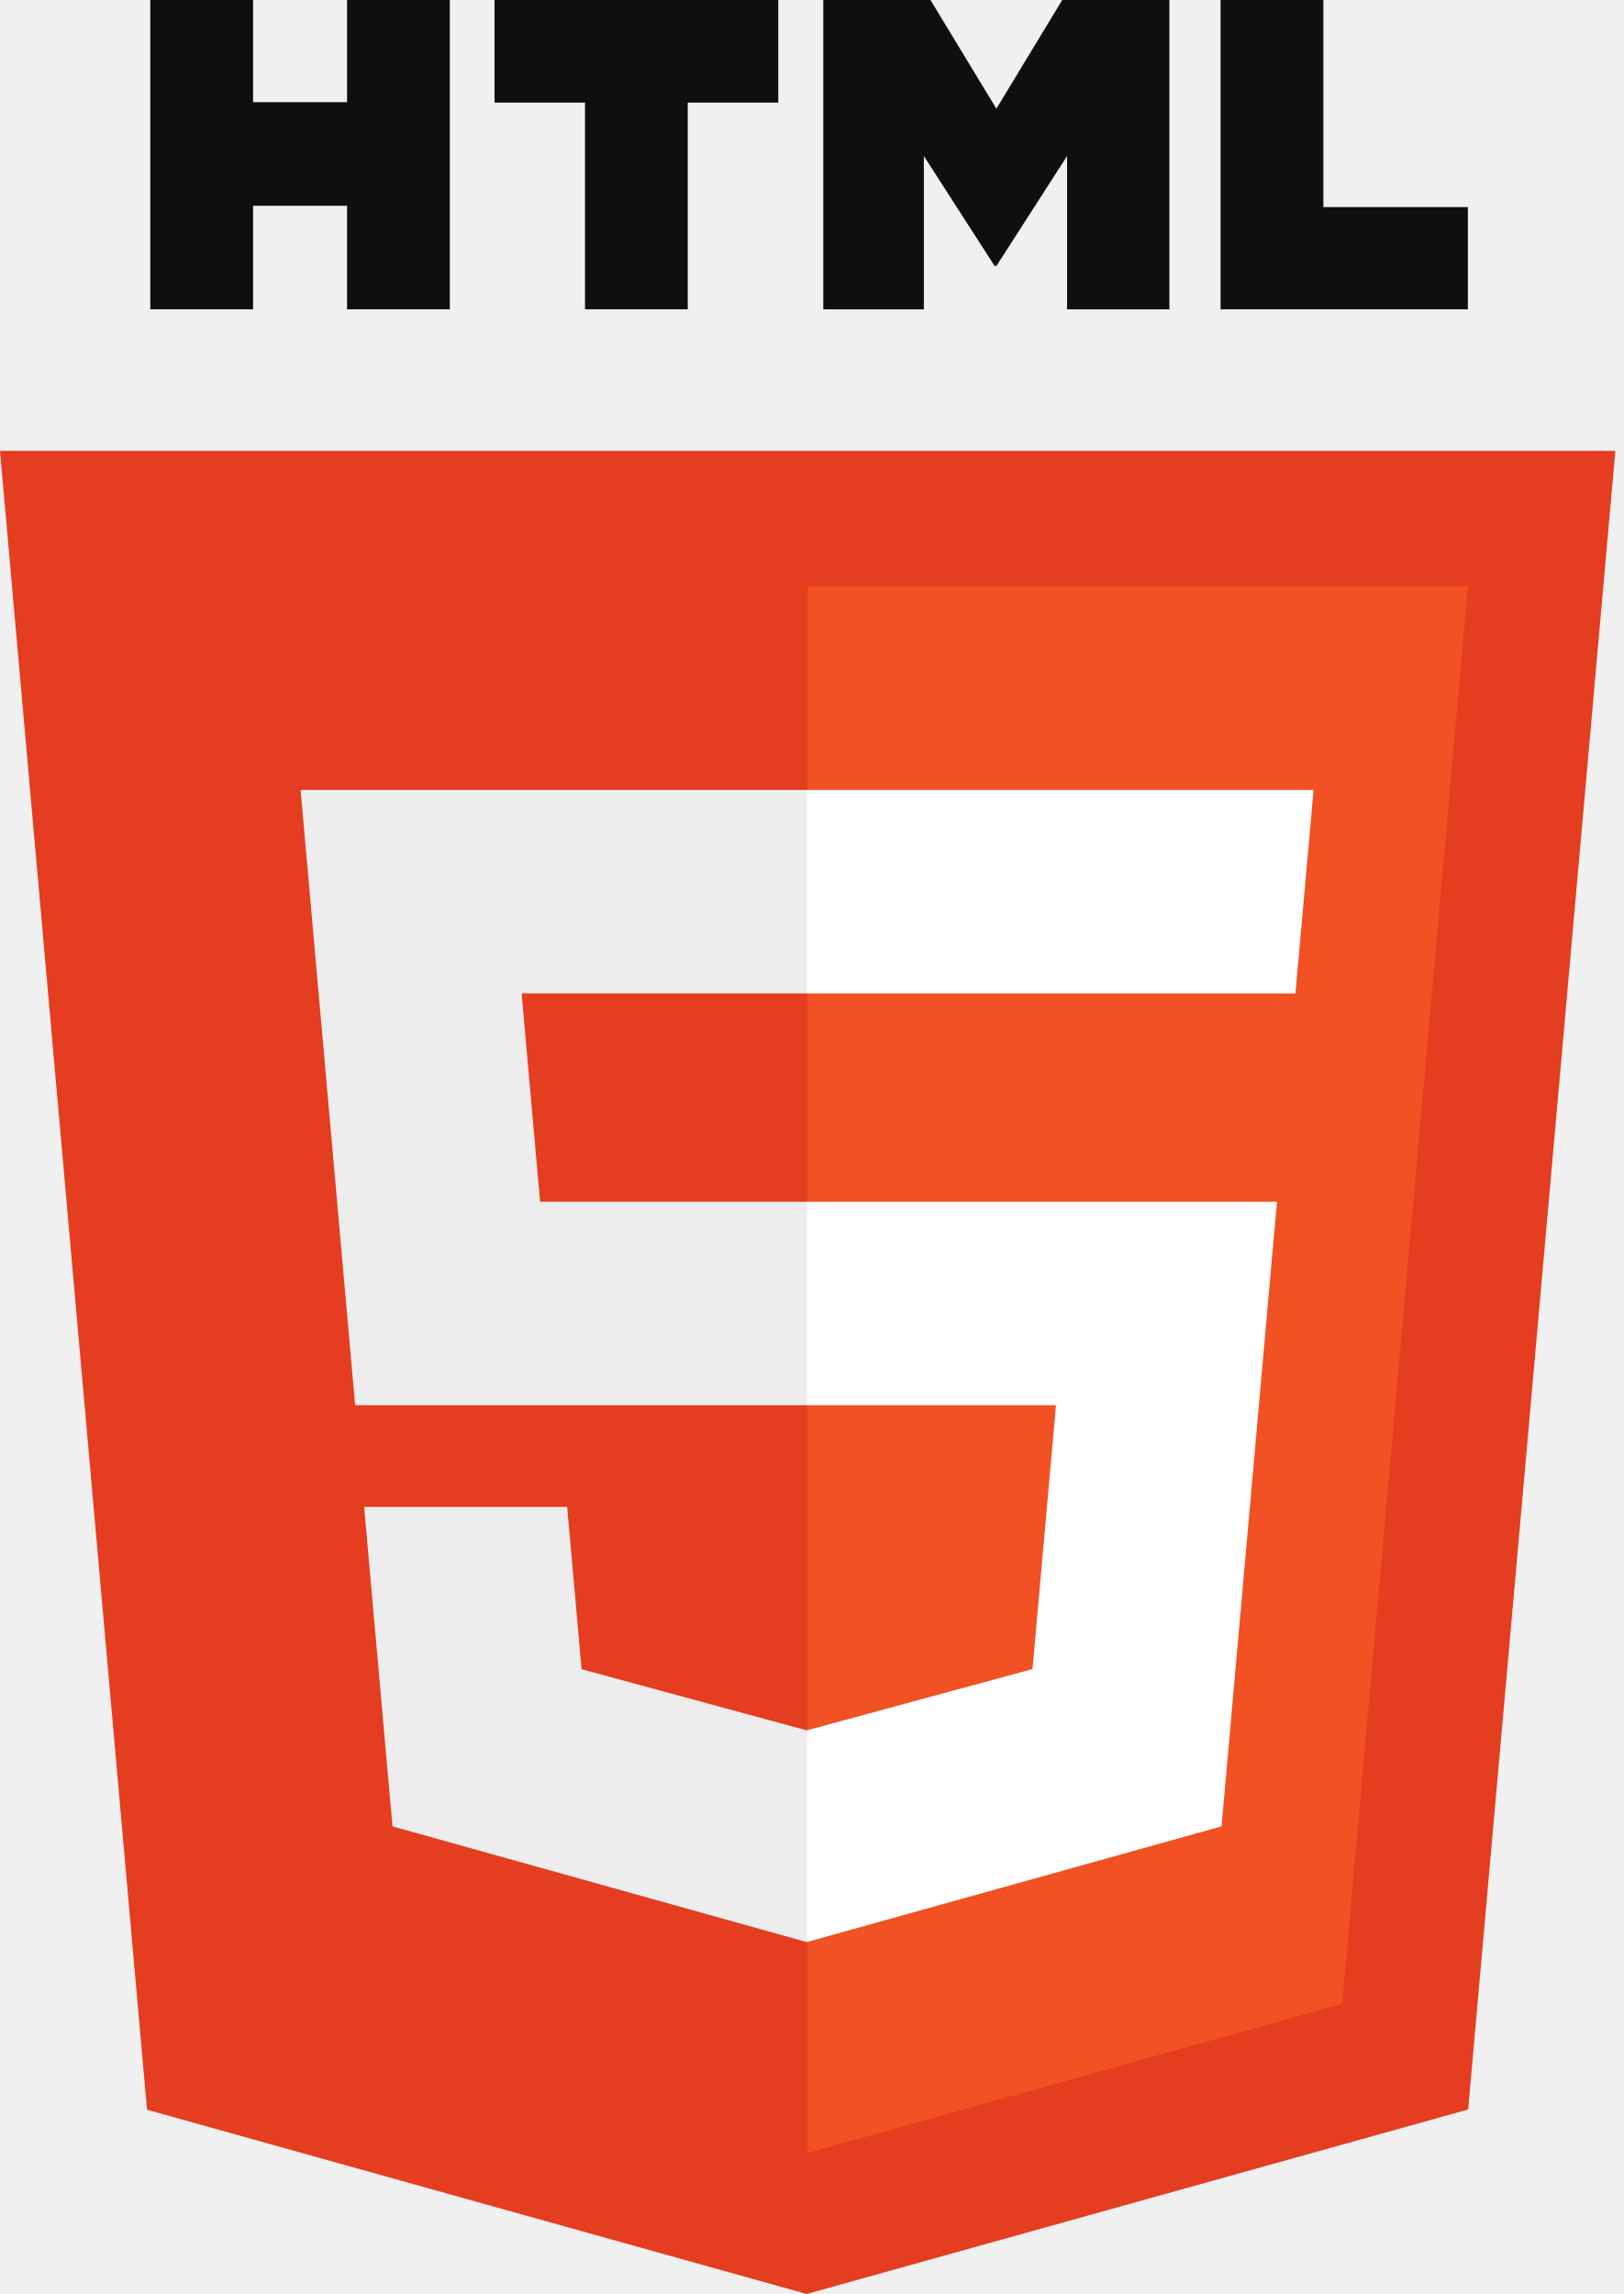
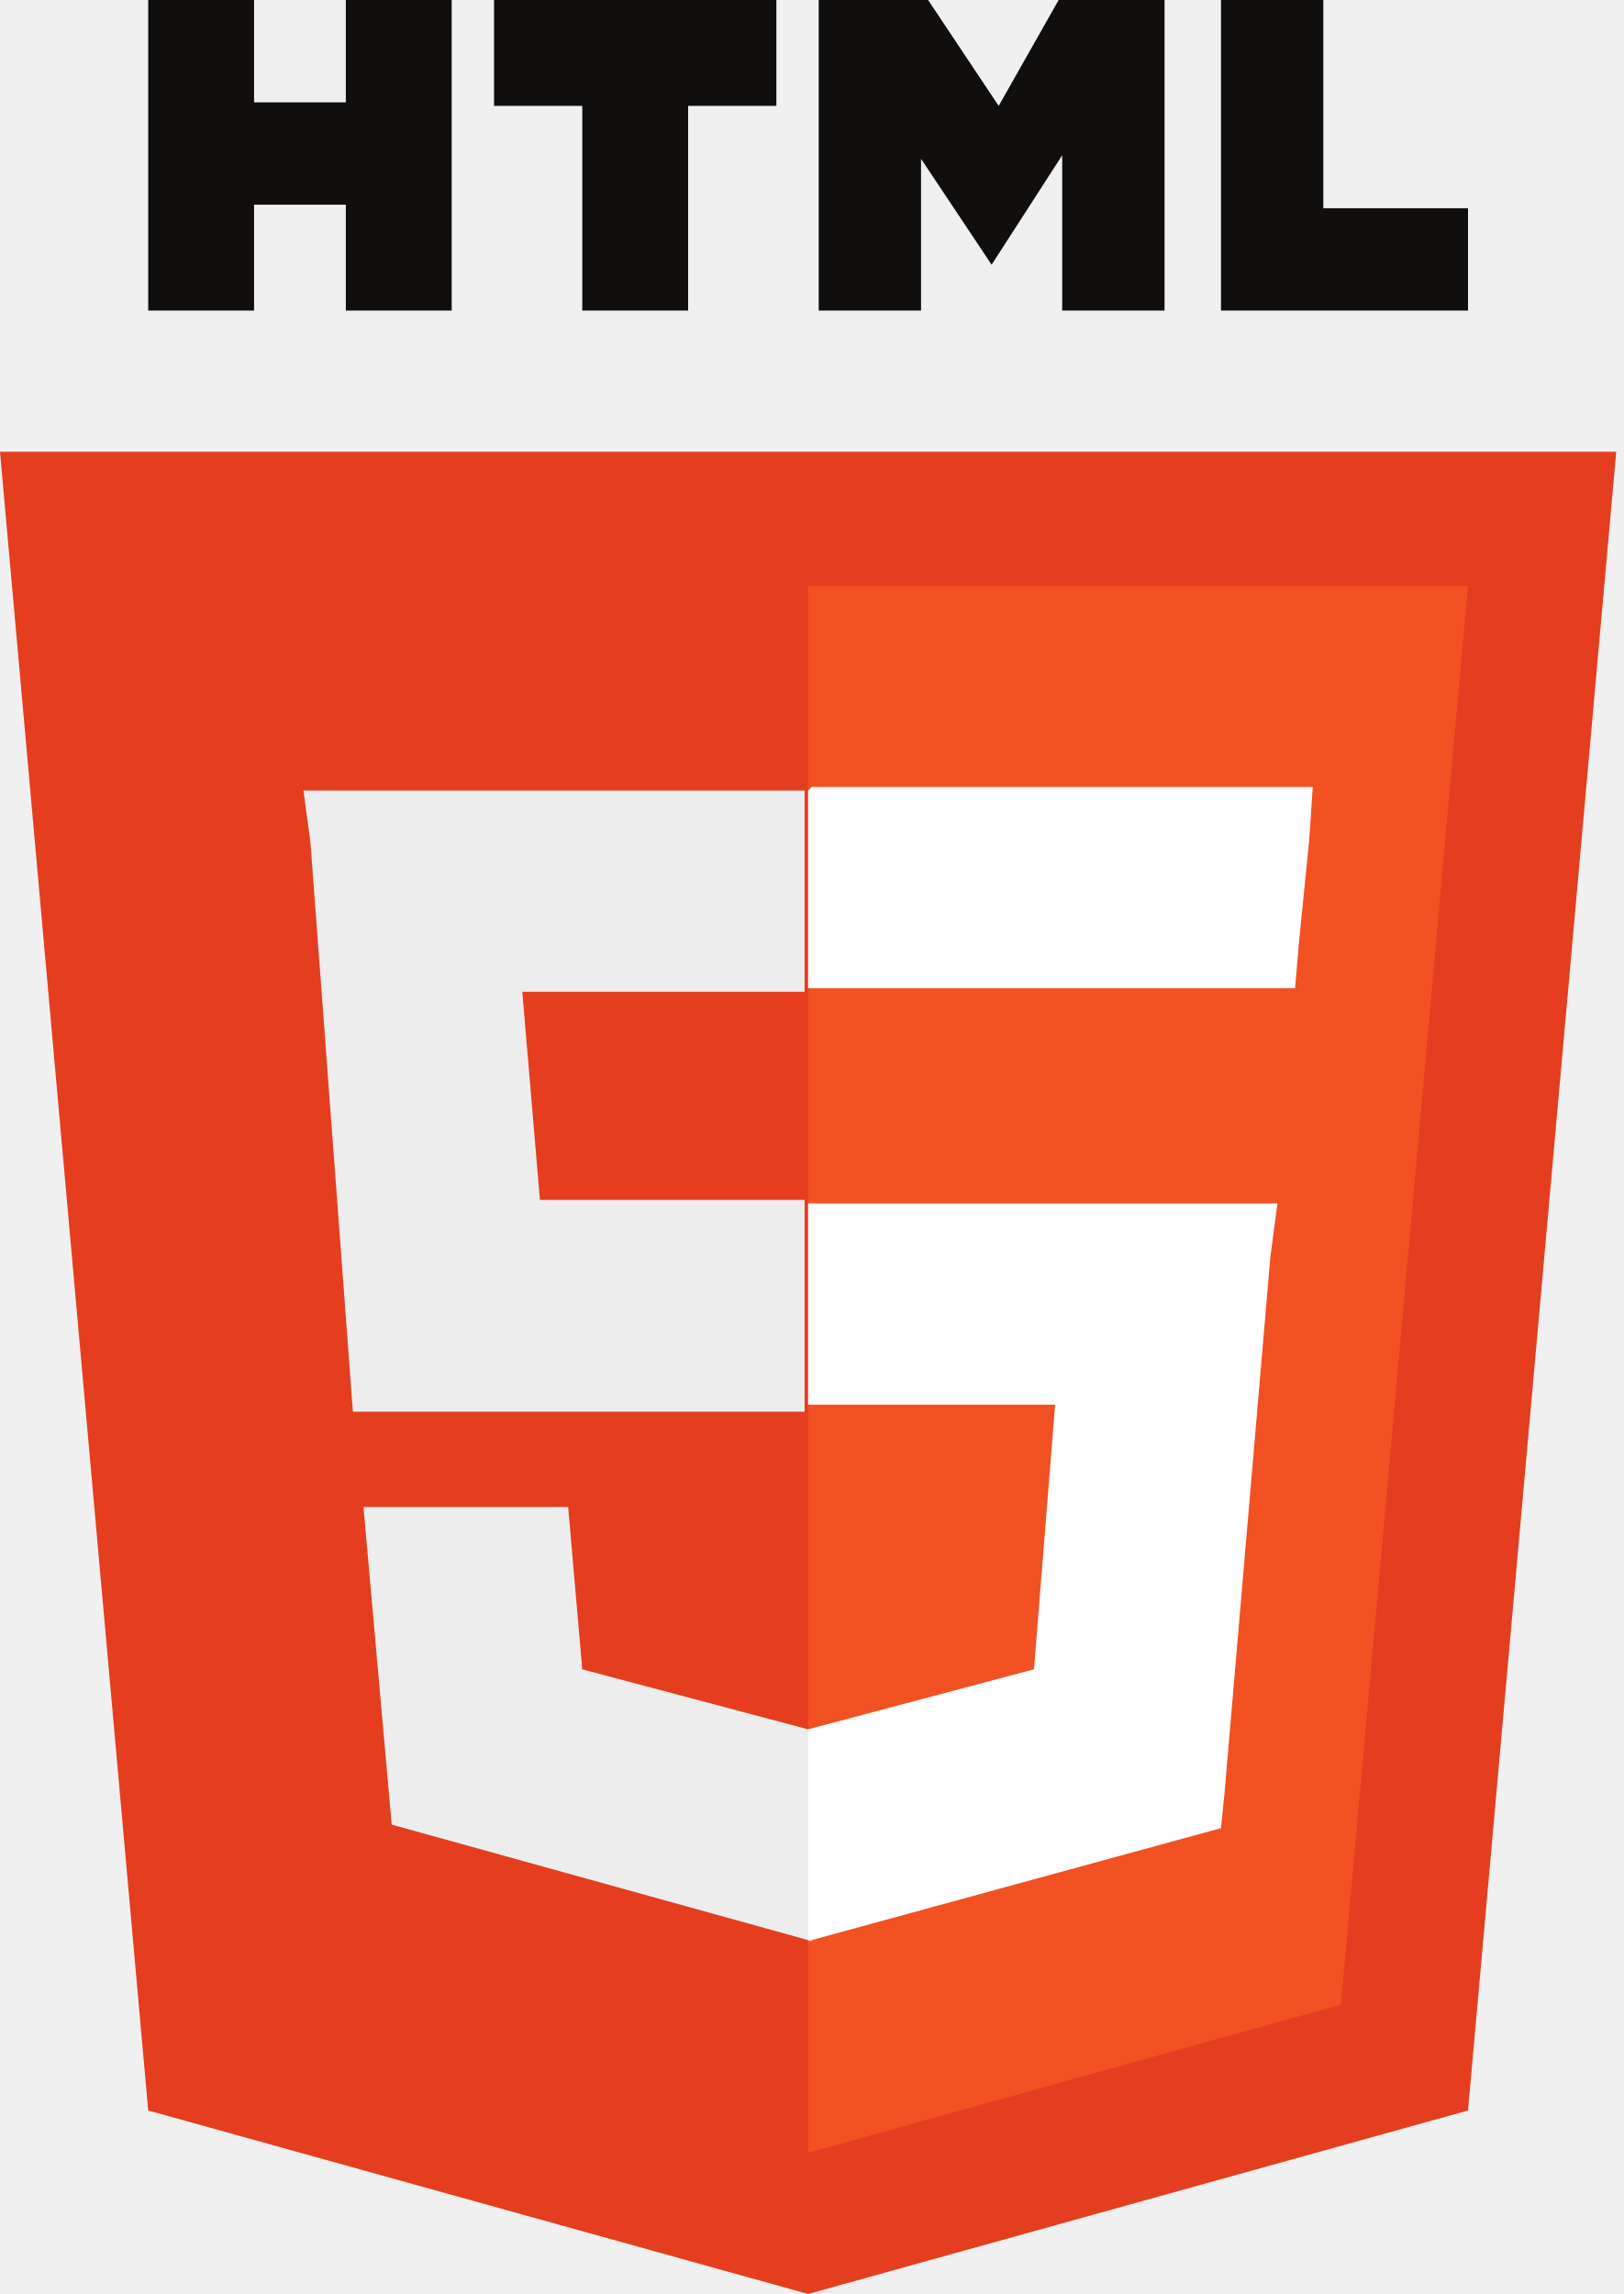
- <svg xmlns="http://www.w3.org/2000/svg" width="46" height="65" viewBox="0 0 46 65" fill="none">
-   <path d="M4.166 59.779L0 12.774H45.775L41.604 59.772L22.859 65L4.166 59.779Z" fill="#E53D20" />
-   <path d="M22.887 61.004L38.034 56.779L41.598 16.617H22.887V61.004Z" fill="#F15123" />
-   <path d="M22.887 34.051H15.305L14.781 28.148H22.887V22.383H22.868H8.518L8.655 23.929L10.064 39.816H22.887V34.051Z" fill="#EDEDED" />
-   <path d="M22.887 49.023L22.862 49.03L16.48 47.296L16.072 42.698H12.971H10.319L11.122 51.75L22.861 55.029L22.887 55.021V49.023Z" fill="#EDEDED" />
-   <path d="M4.259 4.1008e-05H7.171V2.895H9.835V4.1008e-05H12.747V8.765H9.835V5.83H7.171V8.765H4.259V4.1008e-05H4.259Z" fill="#100F0D" />
-   <path d="M16.577 2.907H14.013V4.1008e-05H22.054V2.907H19.489V8.765H16.577V2.907H16.577Z" fill="#100F0D" />
-   <path d="M23.33 4.1008e-05H26.367L28.235 3.08L30.101 4.1008e-05H33.138V8.765H30.238V4.421L28.235 7.537H28.185L26.18 4.421V8.765H23.33V4.1008e-05Z" fill="#100F0D" />
-   <path d="M34.588 4.1008e-05H37.501V5.868H41.596V8.765H34.588V4.1008e-05Z" fill="#100F0D" />
-   <path d="M22.868 34.051V39.816H29.924L29.259 47.293L22.868 49.028V55.026L34.615 51.75L34.702 50.776L36.048 35.599L36.188 34.051H34.644H22.868Z" fill="white" />
-   <path d="M22.868 22.383V28.148H36.691H36.709L36.825 26.852L37.086 23.929L37.223 22.383H22.868Z" fill="white" />
+ <svg xmlns="http://www.w3.org/2000/svg" width="46" height="65" fill="none" viewBox="0 0 46 65" role="img" aria-label="Логотип html5">
+   <path d="M4.2 59.8 0 12.8h45.8l-4.2 47L22.9 65 4.2 59.8Z" fill="#E53D20" />
+   <path d="M22.9 61 38 56.8l3.6-40.2H22.9V61Z" fill="#F15123" />
+   <path d="M22.9 34h-7.6l-.5-5.9h8v-5.7H8.6l.2 1.5L10 40h12.8V34ZM22.9 49l-6.4-1.7-.4-4.6H10.3l.8 9L23 55v-6Z" fill="#EDEDED" />
+   <path d="M4.3 0h2.9v2.9h2.6V0h3v8.8h-3v-3H7.2v3h-3V0ZM16.6 3H14V0h8v3h-2.5v5.8h-3V2.9ZM23.3 0h3l2 3L30 0h3v8.8h-2.9V4.4l-2 3.1-2-3v4.3h-2.9V0ZM34.6 0h2.9v5.9h4.1v2.9h-7V0Z" fill="#100F0D" />
+   <path d="M22.9 34v5.8h7l-.6 7.5-6.4 1.7v6l11.7-3.2.1-1L36 35.6l.2-1.5H22.9ZM22.9 22.4V28h13.8l.1-1.2.3-3 .1-1.5H23Z" fill="#fff" />
</svg>
